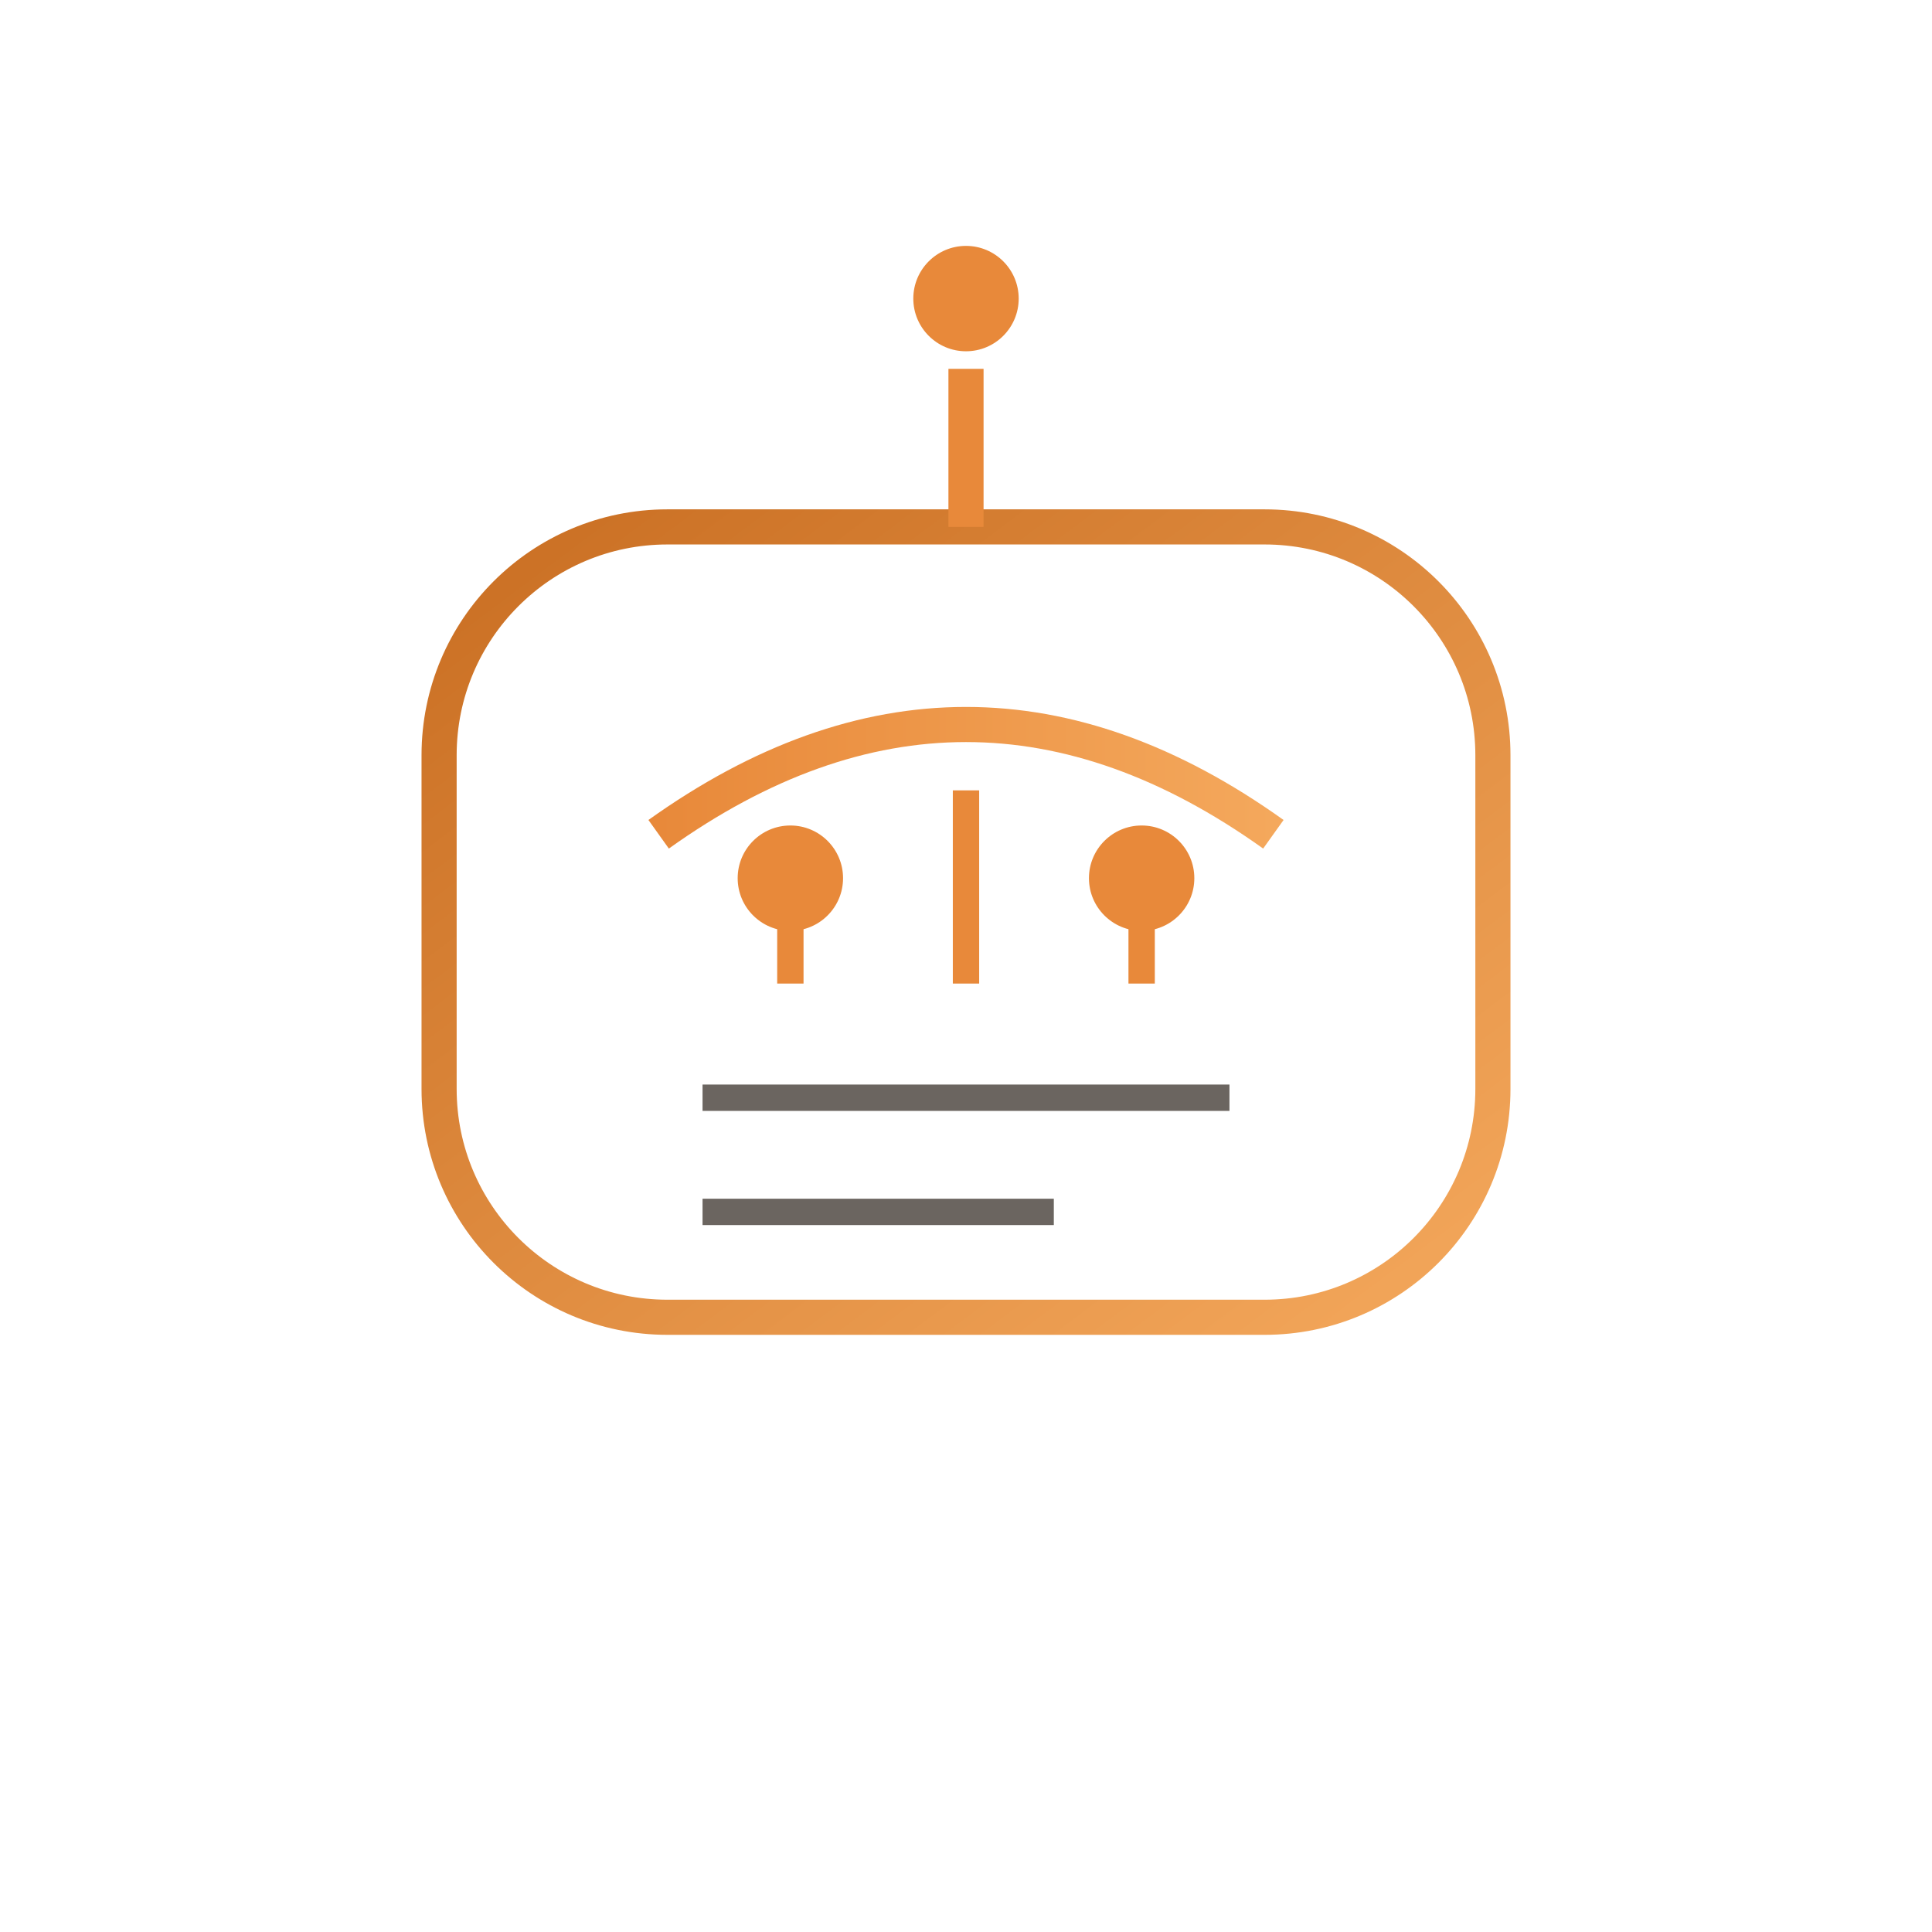
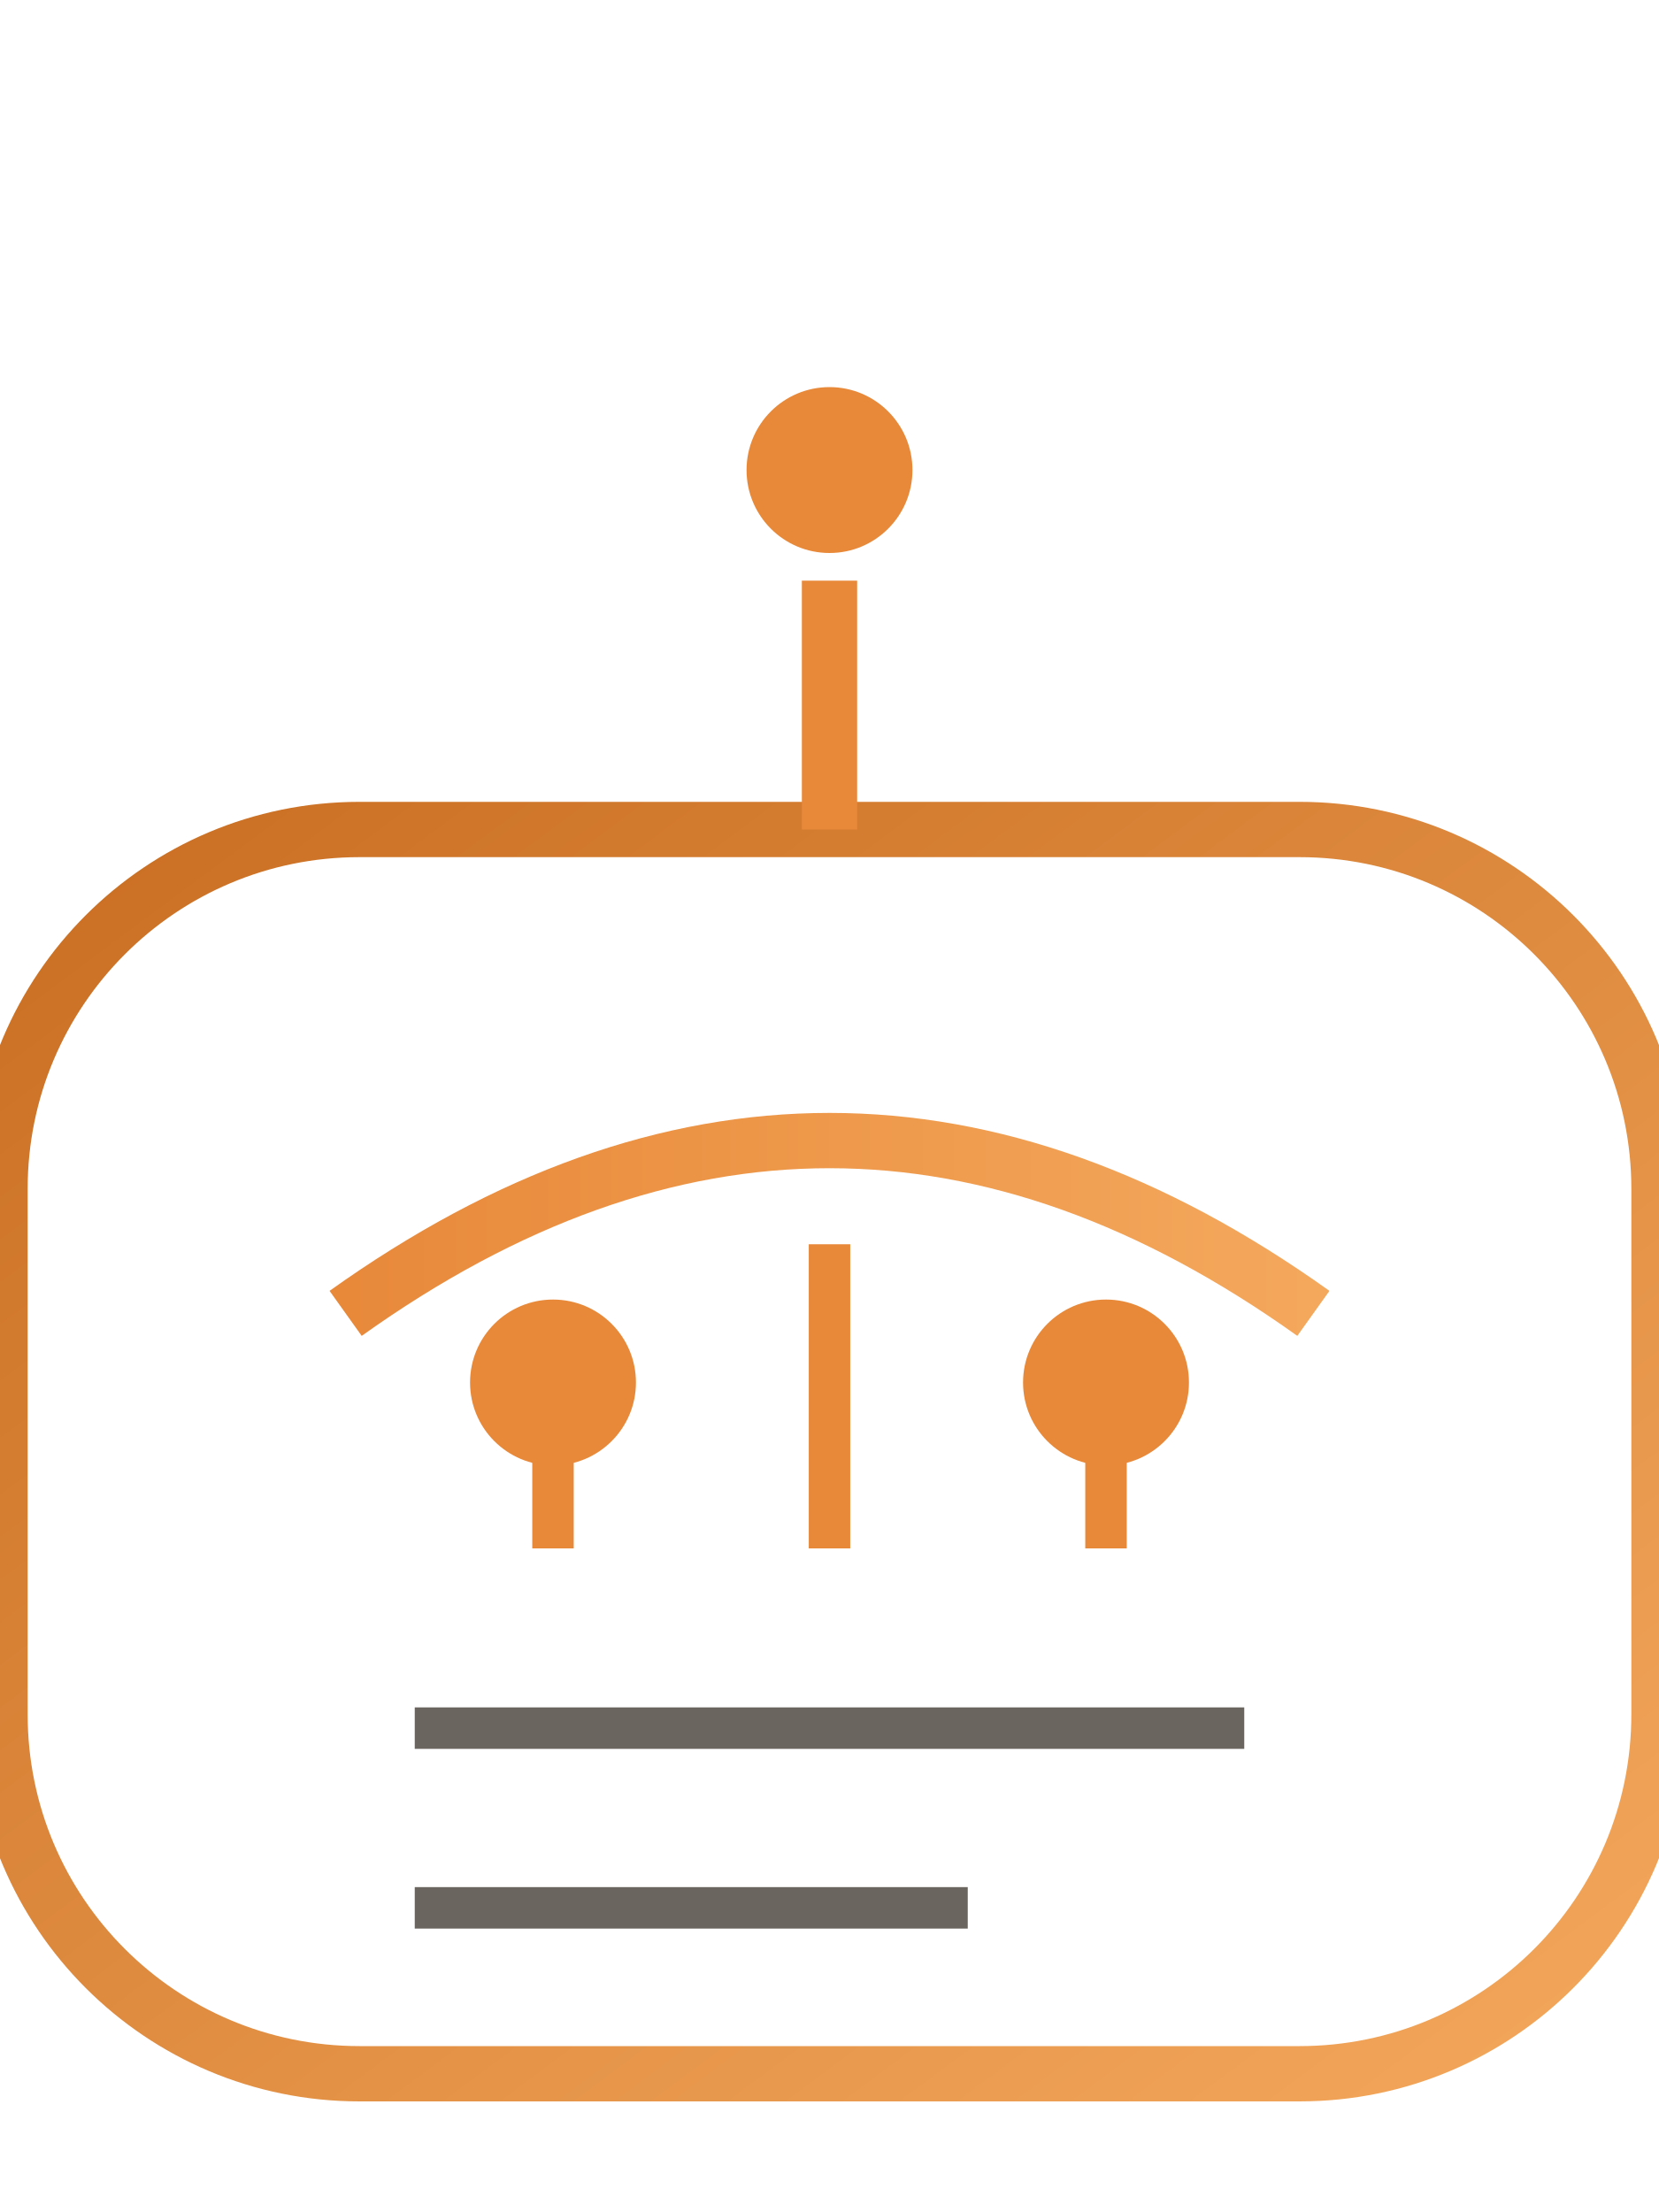
- <svg xmlns="http://www.w3.org/2000/svg" viewBox="0 0 220 220" fill="none">
+ <svg xmlns="http://www.w3.org/2000/svg" viewBox="50 0 120 160" fill="none">
  <defs>
    <linearGradient id="iconBrixa" x1="0%" y1="0%" x2="100%" y2="100%">
      <stop offset="0%" stop-color="#C96E22" />
      <stop offset="100%" stop-color="#F4A85C" />
    </linearGradient>
    <linearGradient id="iconAccent" x1="0%" y1="0%" x2="100%" y2="0%">
      <stop offset="0%" stop-color="#E8893A" />
      <stop offset="100%" stop-color="#F4A85C" />
    </linearGradient>
  </defs>
  <rect x="50" y="60" width="120" height="90" rx="26" stroke="url(#iconBrixa)" stroke-width="4" fill="none" />
  <line x1="110" y1="60" x2="110" y2="42" stroke="#E8893A" stroke-width="4" />
  <circle cx="110" cy="34" r="6" fill="#E8893A" />
  <path d="M75 95 Q110 70 145 95" stroke="url(#iconAccent)" stroke-width="4" fill="none" />
  <circle cx="90" cy="100" r="6" fill="#E8893A" />
  <circle cx="130" cy="100" r="6" fill="#E8893A" />
  <line x1="90" y1="95" x2="90" y2="112" stroke="#E8893A" stroke-width="3" />
  <line x1="110" y1="90" x2="110" y2="112" stroke="#E8893A" stroke-width="3" />
  <line x1="130" y1="95" x2="130" y2="112" stroke="#E8893A" stroke-width="3" />
  <line x1="80" y1="125" x2="140" y2="125" stroke="#6B6560" stroke-width="3" />
  <line x1="80" y1="138" x2="120" y2="138" stroke="#6B6560" stroke-width="3" />
</svg>
